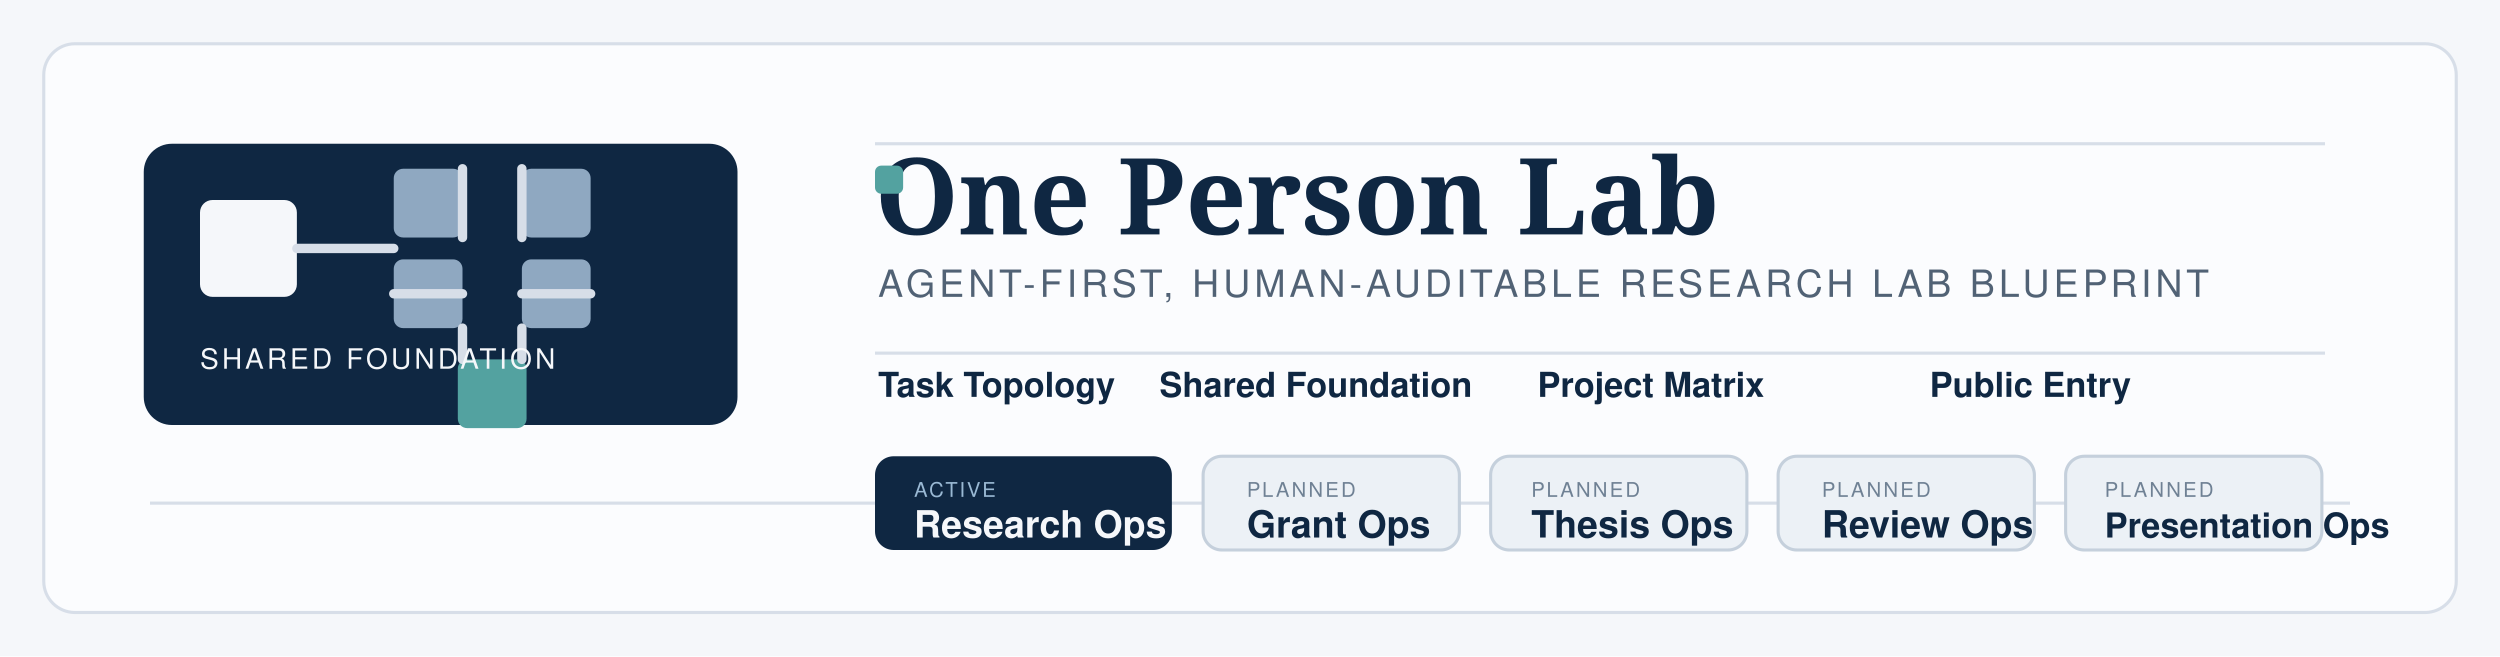
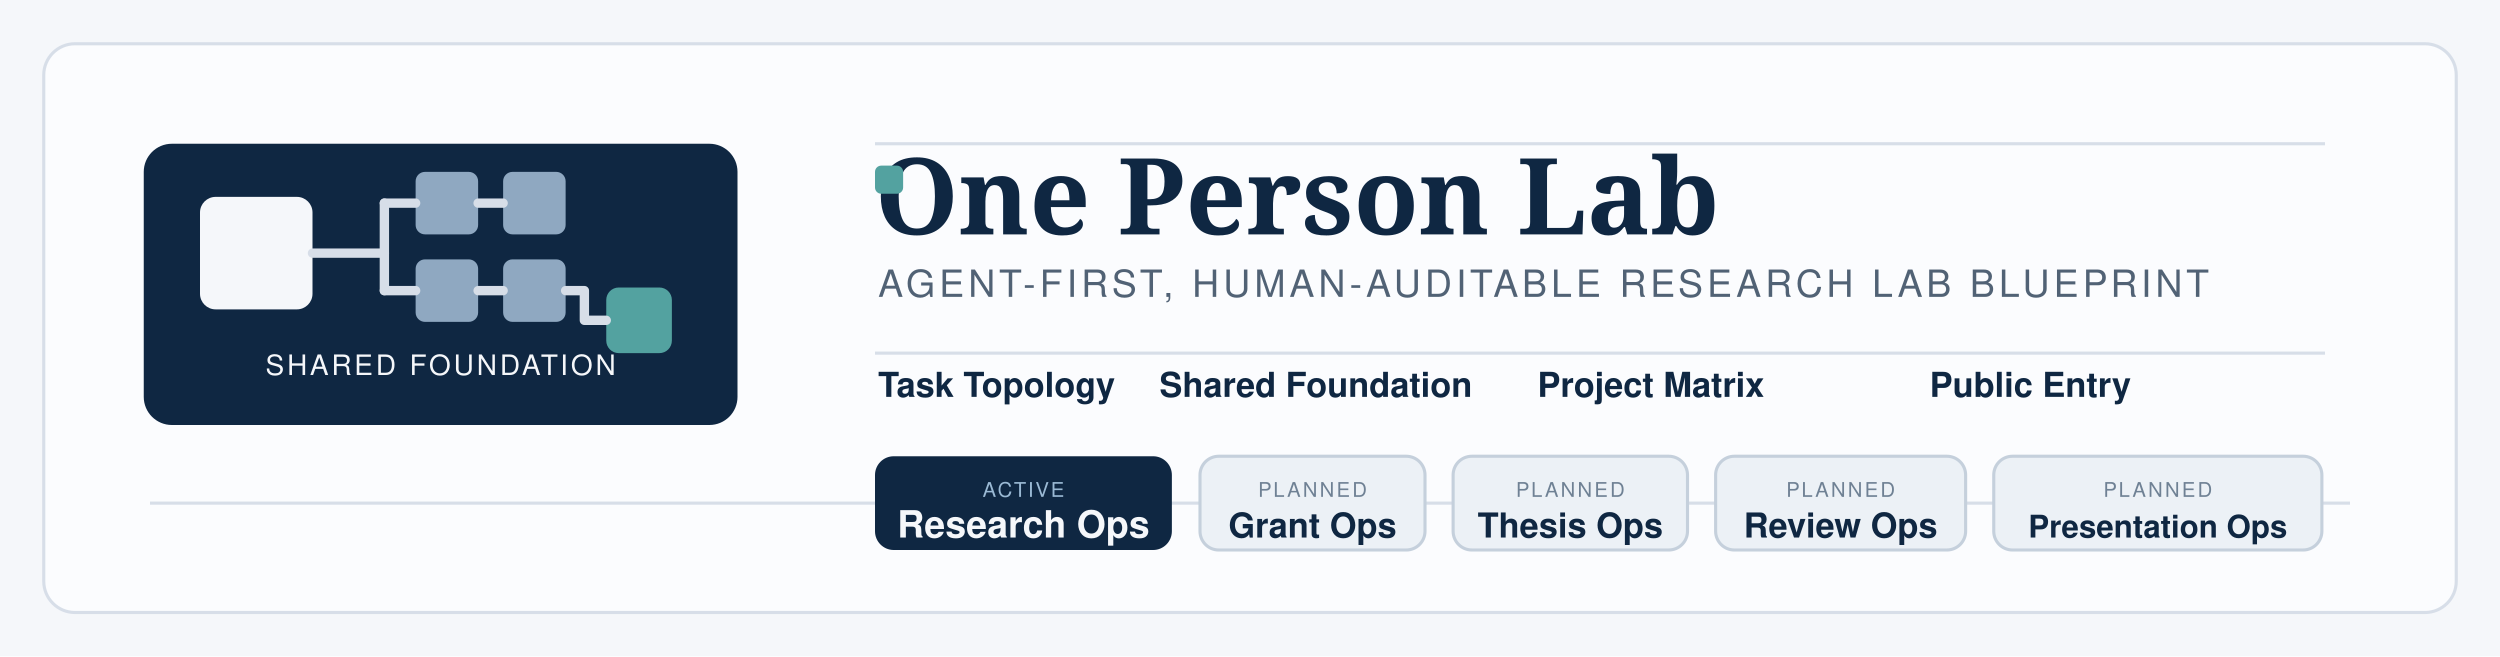
<svg xmlns="http://www.w3.org/2000/svg" width="1600" height="420" viewBox="0 0 1600 420" fill="none">
  <rect width="1600" height="420" fill="#F5F7FA" />
  <rect x="28" y="28" width="1544" height="364" rx="20" fill="#FBFCFE" stroke="#D7DEE8" stroke-width="2" />
  <path d="M96 322H1504" stroke="#D7DEE8" stroke-width="2" />
  <path d="M560 92H1488" stroke="#D7DEE8" stroke-width="2" />
  <path d="M560 226H1488" stroke="#D7DEE8" stroke-width="2" />
  <rect x="92" y="92" width="380" height="180" rx="18" fill="#0F2742" />
-   <rect x="128" y="128" width="62" height="62" rx="8" fill="#F5F7FA" />
-   <rect x="252" y="108" width="44" height="44" rx="6" fill="#8FA8C1" />
-   <rect x="334" y="108" width="44" height="44" rx="6" fill="#8FA8C1" />
-   <rect x="252" y="166" width="44" height="44" rx="6" fill="#8FA8C1" />
-   <rect x="334" y="166" width="44" height="44" rx="6" fill="#8FA8C1" />
-   <rect x="293" y="230" width="44" height="44" rx="6" fill="#53A2A0" />
-   <path d="M190 159H252" stroke="#D7DEE8" stroke-width="6" stroke-linecap="round" />
-   <path d="M296 152V108" stroke="#D7DEE8" stroke-width="6" stroke-linecap="round" />
-   <path d="M334 152V108" stroke="#D7DEE8" stroke-width="6" stroke-linecap="round" />
-   <path d="M296 210V230" stroke="#D7DEE8" stroke-width="6" stroke-linecap="round" />
-   <path d="M334 210V230" stroke="#D7DEE8" stroke-width="6" stroke-linecap="round" />
-   <path d="M296 188H252" stroke="#D7DEE8" stroke-width="6" stroke-linecap="round" />
-   <path d="M334 188H378" stroke="#D7DEE8" stroke-width="6" stroke-linecap="round" />
-   <text x="128" y="236" fill="#F5F7FA" font-family="Avenir Next, Helvetica, Arial, sans-serif" font-size="18" letter-spacing="2">SHARED FOUNDATION</text>
+   <rect x="128" y="126" width="72" height="72" rx="10" fill="#F5F7FA" />
+   <rect x="266" y="110" width="40" height="40" rx="6" fill="#8FA8C1" />
+   <rect x="322" y="110" width="40" height="40" rx="6" fill="#8FA8C1" />
+   <rect x="266" y="166" width="40" height="40" rx="6" fill="#8FA8C1" />
+   <rect x="322" y="166" width="40" height="40" rx="6" fill="#8FA8C1" />
+   <rect x="388" y="184" width="42" height="42" rx="8" fill="#53A2A0" />
+   <path d="M200 162H246" stroke="#D7DEE8" stroke-width="6" stroke-linecap="round" />
+   <path d="M246 130V186" stroke="#D7DEE8" stroke-width="6" stroke-linecap="round" />
+   <path d="M246 130H266" stroke="#D7DEE8" stroke-width="6" stroke-linecap="round" />
+   <path d="M246 186H266" stroke="#D7DEE8" stroke-width="6" stroke-linecap="round" />
+   <path d="M306 130H322" stroke="#D7DEE8" stroke-width="6" stroke-linecap="round" />
+   <path d="M306 186H322" stroke="#D7DEE8" stroke-width="6" stroke-linecap="round" />
+   <path d="M362 186H374V205H388" stroke="#D7DEE8" stroke-width="6" stroke-linecap="round" stroke-linejoin="round" />
+   <text x="282" y="240" fill="#F5F7FA" font-family="Avenir Next, Helvetica, Arial, sans-serif" font-size="18" letter-spacing="1.8" text-anchor="middle">SHARED FOUNDATION</text>
  <text x="560" y="150" fill="#0F2742" font-family="Baskerville, Georgia, serif" font-size="68" font-weight="600">One Person Lab</text>
  <text x="562" y="190" fill="#516275" font-family="Avenir Next, Helvetica, Arial, sans-serif" font-size="24" letter-spacing="2.6">AGENT-FIRST, HUMAN-AUDITABLE RESEARCH LAB BLUEPRINT</text>
  <text x="562" y="254" fill="#0F2742" font-family="Avenir Next, Helvetica, Arial, sans-serif" font-size="22" font-weight="600">Task Topology</text>
  <text x="742" y="254" fill="#0F2742" font-family="Avenir Next, Helvetica, Arial, sans-serif" font-size="22" font-weight="600">Shared Foundation</text>
  <text x="984" y="254" fill="#0F2742" font-family="Avenir Next, Helvetica, Arial, sans-serif" font-size="22" font-weight="600">Project Matrix</text>
  <text x="1235" y="254" fill="#0F2742" font-family="Avenir Next, Helvetica, Arial, sans-serif" font-size="22" font-weight="600">Public Entry</text>
  <rect x="560" y="106" width="18" height="18" rx="4" fill="#53A2A0" />
  <rect x="560" y="292" width="190" height="60" rx="12" fill="#0F2742" />
-   <rect x="770" y="292" width="164" height="60" rx="12" fill="#ECF1F6" stroke="#C5D0DC" stroke-width="2" />
-   <rect x="954" y="292" width="164" height="60" rx="12" fill="#ECF1F6" stroke="#C5D0DC" stroke-width="2" />
-   <rect x="1138" y="292" width="164" height="60" rx="12" fill="#ECF1F6" stroke="#C5D0DC" stroke-width="2" />
-   <rect x="1322" y="292" width="164" height="60" rx="12" fill="#ECF1F6" stroke="#C5D0DC" stroke-width="2" />
-   <text x="585" y="318" fill="#9AB9D4" font-family="Avenir Next, Helvetica, Arial, sans-serif" font-size="13" letter-spacing="1.4">ACTIVE</text>
-   <text x="585" y="344" fill="#F5F7FA" font-family="Avenir Next, Helvetica, Arial, sans-serif" font-size="24" font-weight="600">Research Ops</text>
-   <text x="798" y="318" fill="#6F8194" font-family="Avenir Next, Helvetica, Arial, sans-serif" font-size="13" letter-spacing="1.4">PLANNED</text>
-   <text x="798" y="344" fill="#0F2742" font-family="Avenir Next, Helvetica, Arial, sans-serif" font-size="24" font-weight="600">Grant Ops</text>
-   <text x="980" y="318" fill="#6F8194" font-family="Avenir Next, Helvetica, Arial, sans-serif" font-size="13" letter-spacing="1.4">PLANNED</text>
-   <text x="980" y="344" fill="#0F2742" font-family="Avenir Next, Helvetica, Arial, sans-serif" font-size="24" font-weight="600">Thesis Ops</text>
-   <text x="1166" y="318" fill="#6F8194" font-family="Avenir Next, Helvetica, Arial, sans-serif" font-size="13" letter-spacing="1.4">PLANNED</text>
-   <text x="1166" y="344" fill="#0F2742" font-family="Avenir Next, Helvetica, Arial, sans-serif" font-size="24" font-weight="600">Review Ops</text>
-   <text x="1347" y="318" fill="#6F8194" font-family="Avenir Next, Helvetica, Arial, sans-serif" font-size="13" letter-spacing="1.4">PLANNED</text>
-   <text x="1347" y="344" fill="#0F2742" font-family="Avenir Next, Helvetica, Arial, sans-serif" font-size="22" font-weight="600">Presentation Ops</text>
+   <rect x="768" y="292" width="144" height="60" rx="12" fill="#ECF1F6" stroke="#C5D0DC" stroke-width="2" />
+   <rect x="930" y="292" width="150" height="60" rx="12" fill="#ECF1F6" stroke="#C5D0DC" stroke-width="2" />
+   <rect x="1098" y="292" width="160" height="60" rx="12" fill="#ECF1F6" stroke="#C5D0DC" stroke-width="2" />
+   <rect x="1276" y="292" width="210" height="60" rx="12" fill="#ECF1F6" stroke="#C5D0DC" stroke-width="2" />
+   <text x="655" y="318" fill="#9AB9D4" font-family="Avenir Next, Helvetica, Arial, sans-serif" font-size="13" letter-spacing="1.4" text-anchor="middle">ACTIVE</text>
+   <text x="655" y="344" fill="#F5F7FA" font-family="Avenir Next, Helvetica, Arial, sans-serif" font-size="24" font-weight="600" text-anchor="middle">Research Ops</text>
+   <text x="840" y="318" fill="#6F8194" font-family="Avenir Next, Helvetica, Arial, sans-serif" font-size="13" letter-spacing="1.4" text-anchor="middle">PLANNED</text>
+   <text x="840" y="344" fill="#0F2742" font-family="Avenir Next, Helvetica, Arial, sans-serif" font-size="22" font-weight="600" text-anchor="middle">Grant Ops</text>
+   <text x="1005" y="318" fill="#6F8194" font-family="Avenir Next, Helvetica, Arial, sans-serif" font-size="13" letter-spacing="1.4" text-anchor="middle">PLANNED</text>
+   <text x="1005" y="344" fill="#0F2742" font-family="Avenir Next, Helvetica, Arial, sans-serif" font-size="22" font-weight="600" text-anchor="middle">Thesis Ops</text>
+   <text x="1178" y="318" fill="#6F8194" font-family="Avenir Next, Helvetica, Arial, sans-serif" font-size="13" letter-spacing="1.4" text-anchor="middle">PLANNED</text>
+   <text x="1178" y="344" fill="#0F2742" font-family="Avenir Next, Helvetica, Arial, sans-serif" font-size="22" font-weight="600" text-anchor="middle">Review Ops</text>
+   <text x="1381" y="318" fill="#6F8194" font-family="Avenir Next, Helvetica, Arial, sans-serif" font-size="13" letter-spacing="1.4" text-anchor="middle">PLANNED</text>
+   <text x="1381" y="344" fill="#0F2742" font-family="Avenir Next, Helvetica, Arial, sans-serif" font-size="20" font-weight="600" text-anchor="middle">Presentation Ops</text>
</svg>
